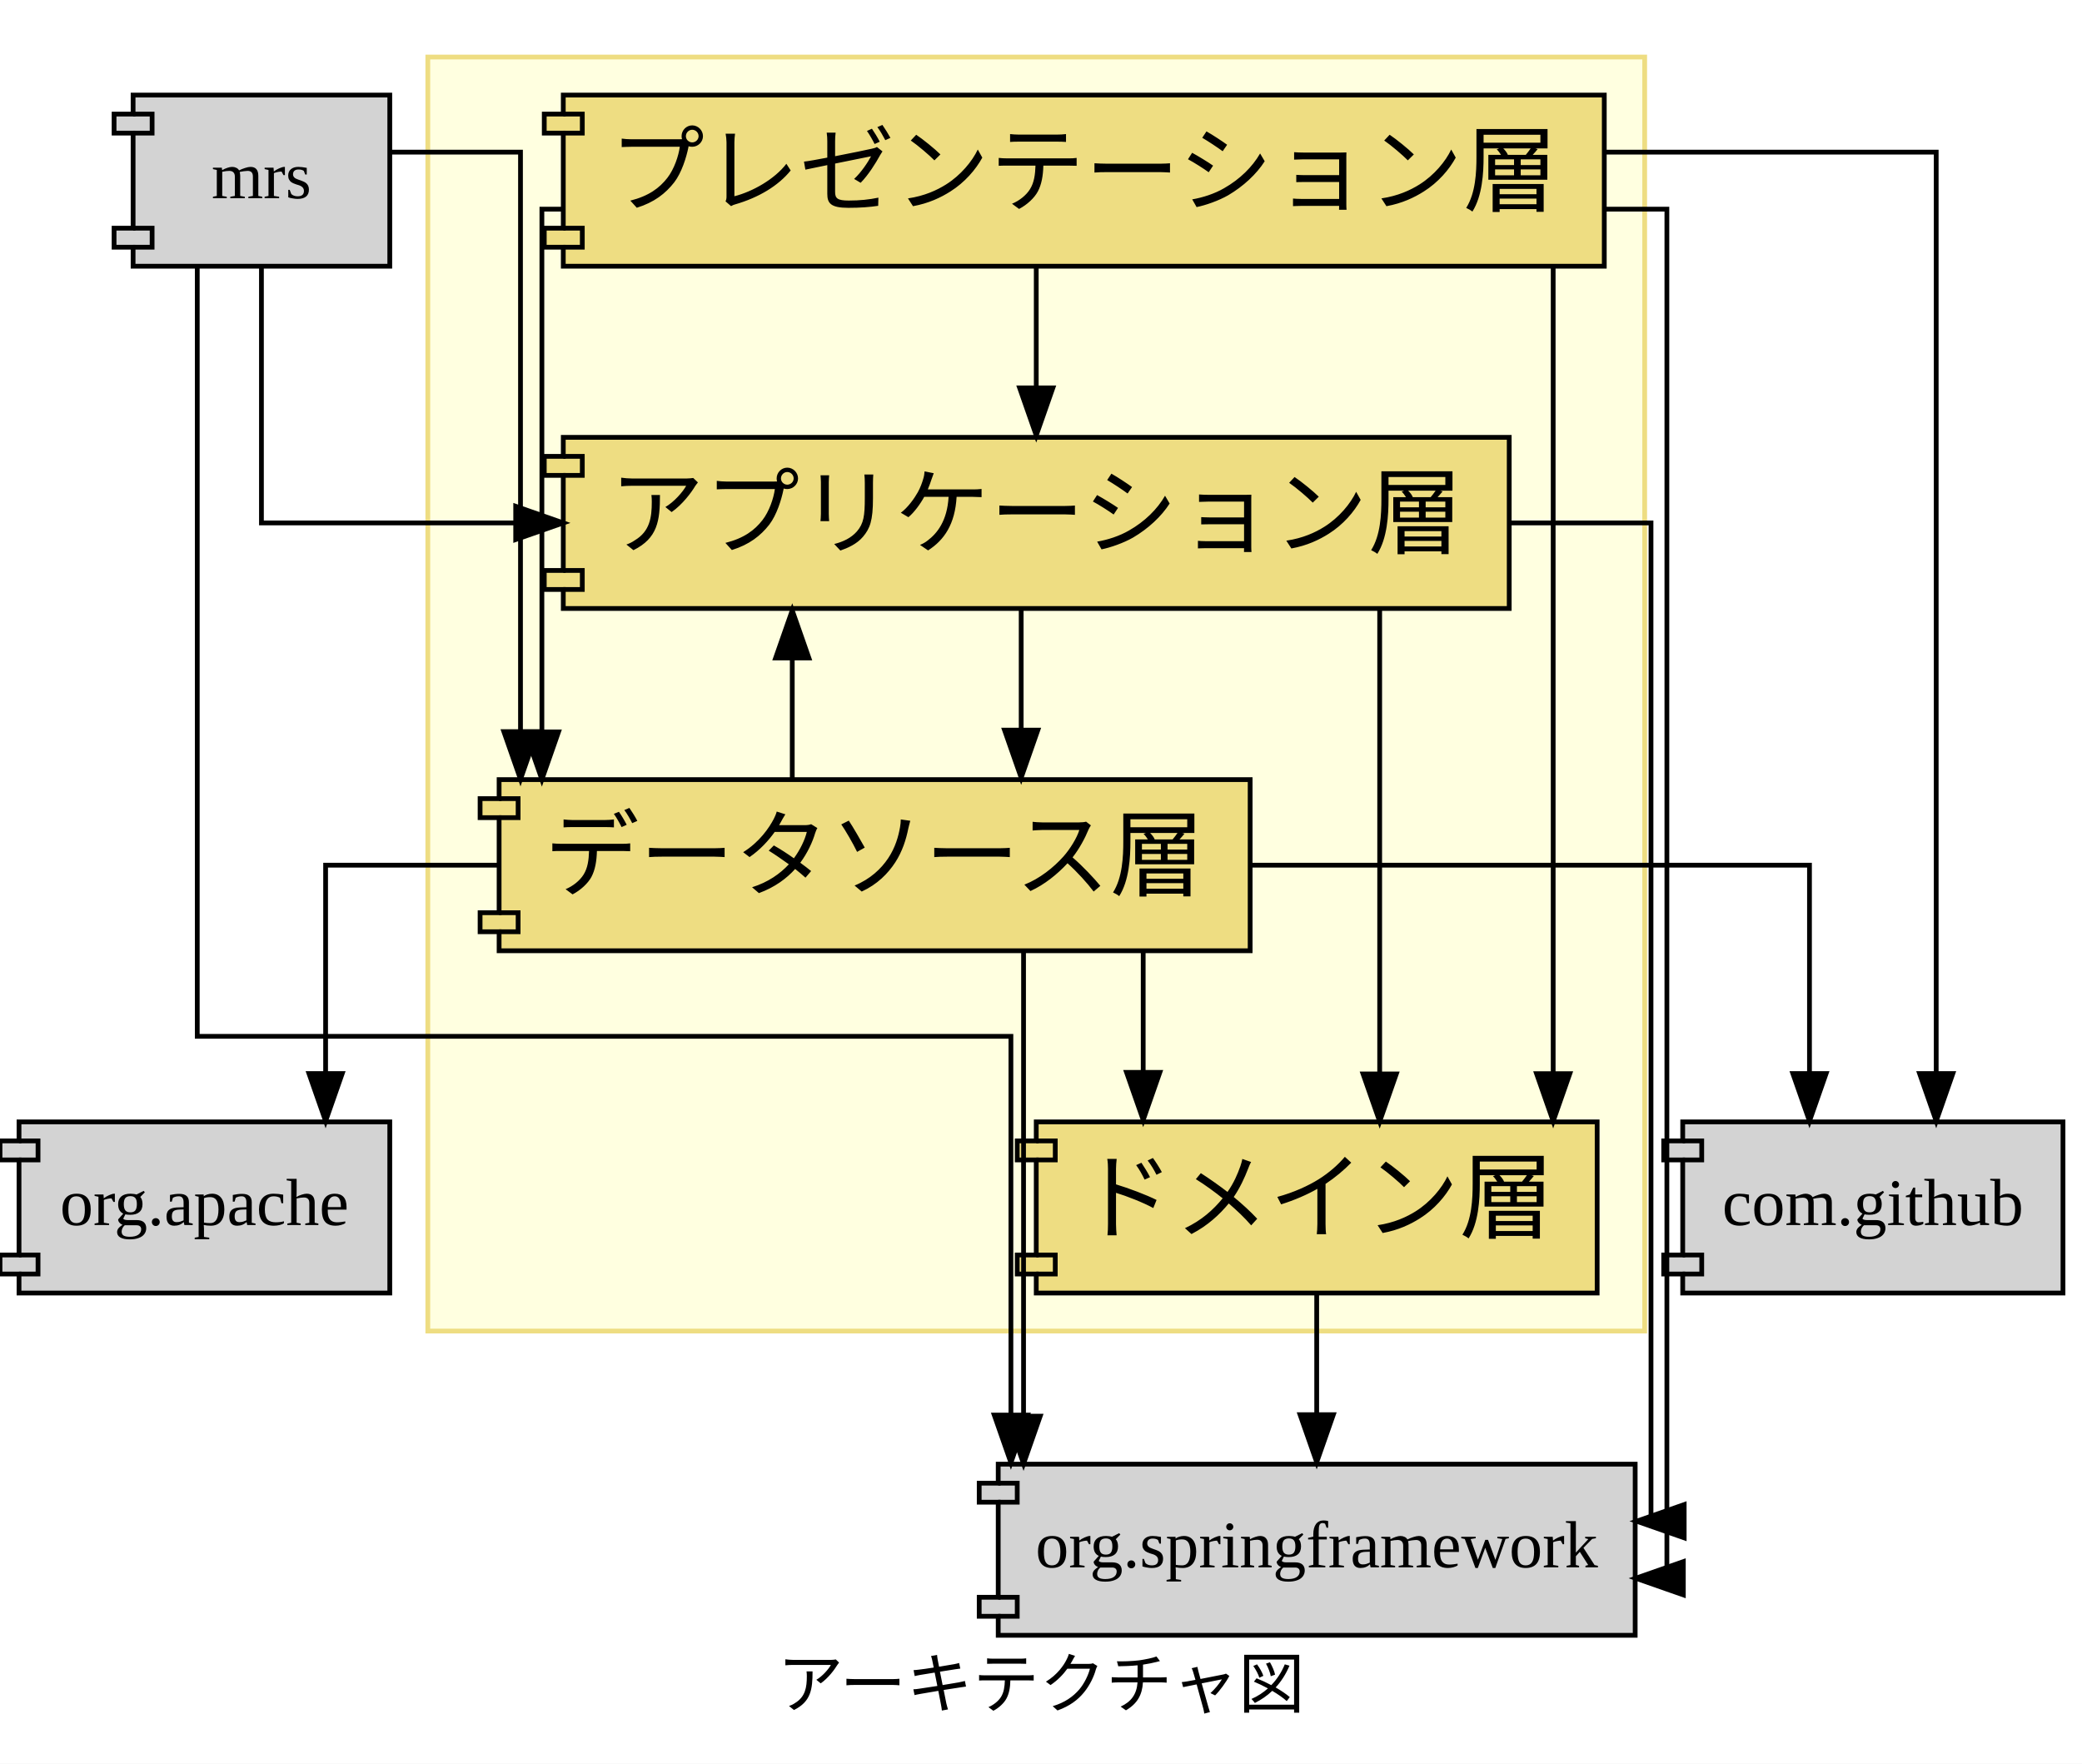
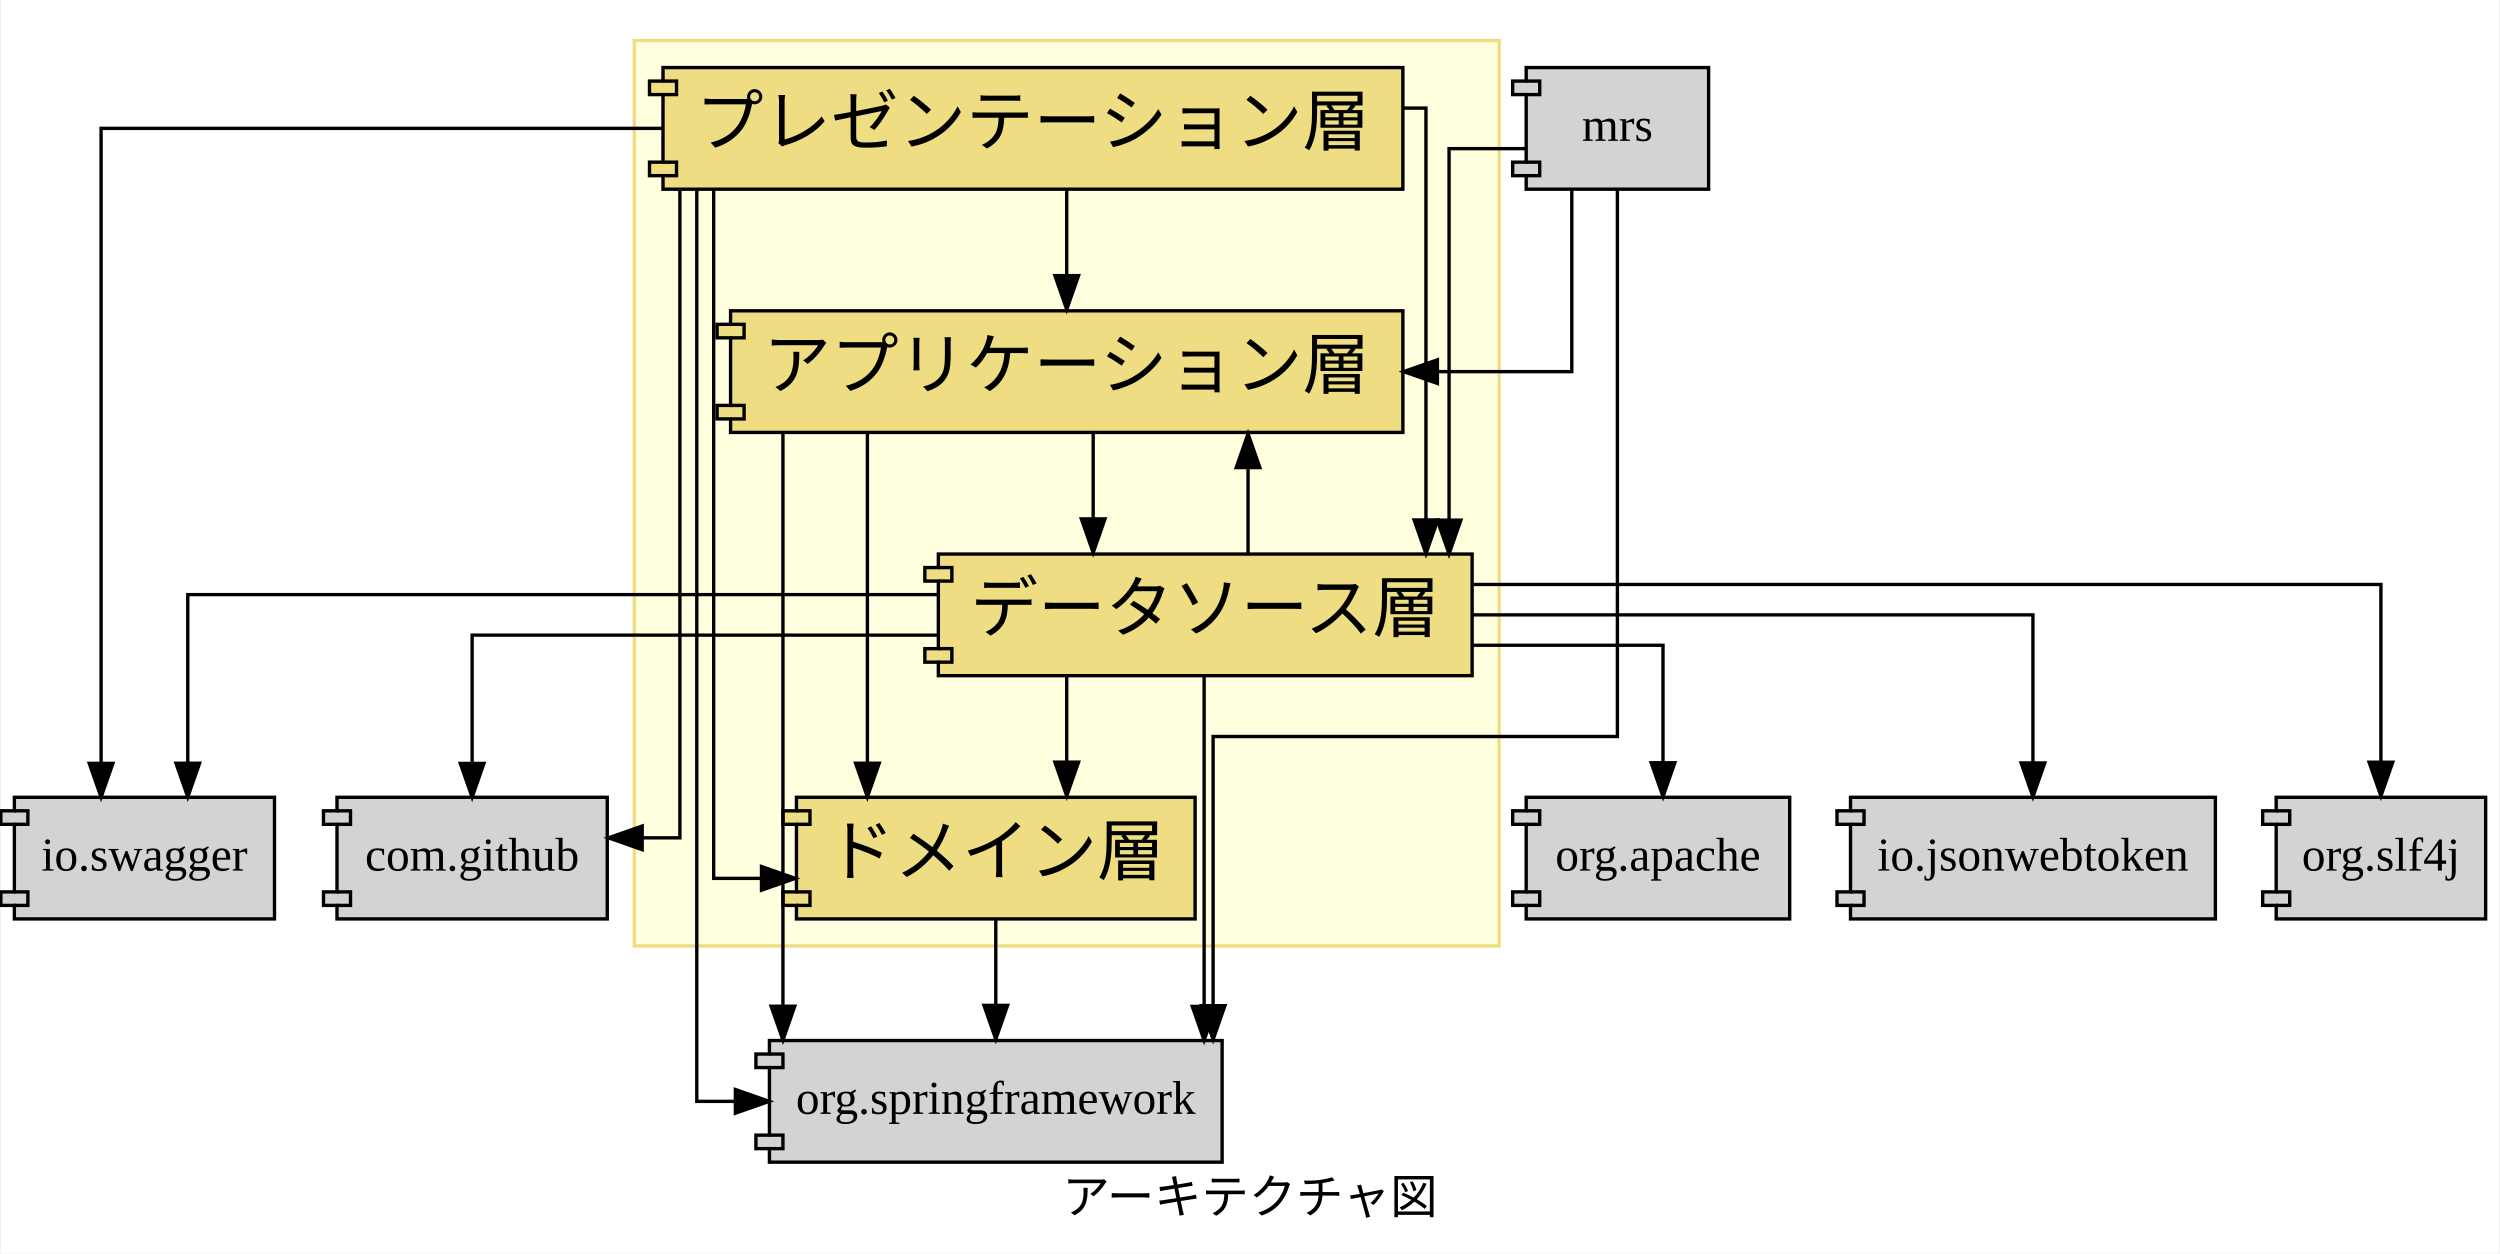
- <svg xmlns="http://www.w3.org/2000/svg" width="438pt" height="371pt" viewBox="0.00 0.00 438.00 371.00">
+ <svg xmlns="http://www.w3.org/2000/svg" width="740pt" height="371pt" viewBox="0.00 0.00 739.50 371.00">
  <g id="graph0" class="graph" transform="scale(1 1) rotate(0) translate(4 367)">
-     <polygon fill="white" stroke="transparent" points="-4,4 -4,-367 434,-367 434,4 -4,4" />
-     <text text-anchor="middle" x="215" y="-7.8" font-family="Times New Roman,serif" font-size="14.00">アーキテクチャ図
+     <polygon fill="white" stroke="transparent" points="-4,4 -4,-367 735.5,-367 735.5,4 -4,4" />
+     <text text-anchor="middle" x="365.75" y="-7.8" font-family="Times New Roman,serif" font-size="14.00">アーキテクチャ図
        </text>
    <g id="clust1" class="cluster">
-       <polygon fill="lightyellow" stroke="#eedd82" points="86,-87 86,-355 342,-355 342,-87 86,-87" />
+       <polygon fill="lightyellow" stroke="#eedd82" points="183.5,-87 183.5,-355 439.5,-355 439.5,-87 183.5,-87" />
    </g>
    <g id="node1" class="node">
-       <polygon fill="#eedd82" stroke="black" points="313.5,-275 114.5,-275 114.5,-271 110.5,-271 110.5,-267 114.5,-267 114.5,-247 110.5,-247 110.5,-243 114.5,-243 114.5,-239 313.5,-239 313.5,-275" />
-       <polyline fill="none" stroke="black" points="114.5,-271 118.5,-271 118.5,-267 114.5,-267 " />
-       <polyline fill="none" stroke="black" points="114.5,-247 118.5,-247 118.5,-243 114.5,-243 " />
-       <text text-anchor="middle" x="214" y="-252" font-family="Times New Roman,serif" font-size="20.00">
+       <polygon fill="#eedd82" stroke="black" points="411,-275 212,-275 212,-271 208,-271 208,-267 212,-267 212,-247 208,-247 208,-243 212,-243 212,-239 411,-239 411,-275" />
+       <polyline fill="none" stroke="black" points="212,-271 216,-271 216,-267 212,-267 " />
+       <polyline fill="none" stroke="black" points="212,-247 216,-247 216,-243 212,-243 " />
+       <text text-anchor="middle" x="311.5" y="-252" font-family="Times New Roman,serif" font-size="20.00">
                アプリケーション層
            </text>
    </g>
    <g id="node2" class="node">
-       <polygon fill="#eedd82" stroke="black" points="332,-131 214,-131 214,-127 210,-127 210,-123 214,-123 214,-103 210,-103 210,-99 214,-99 214,-95 332,-95 332,-131" />
-       <polyline fill="none" stroke="black" points="214,-127 218,-127 218,-123 214,-123 " />
-       <polyline fill="none" stroke="black" points="214,-103 218,-103 218,-99 214,-99 " />
-       <text text-anchor="middle" x="273" y="-108" font-family="Times New Roman,serif" font-size="20.00">ドメイン層
+       <polygon fill="#eedd82" stroke="black" points="349.5,-131 231.5,-131 231.5,-127 227.5,-127 227.5,-123 231.5,-123 231.5,-103 227.5,-103 227.5,-99 231.5,-99 231.5,-95 349.5,-95 349.5,-131" />
+       <polyline fill="none" stroke="black" points="231.5,-127 235.5,-127 235.5,-123 231.5,-123 " />
+       <polyline fill="none" stroke="black" points="231.5,-103 235.5,-103 235.5,-99 231.5,-99 " />
+       <text text-anchor="middle" x="290.5" y="-108" font-family="Times New Roman,serif" font-size="20.00">ドメイン層
            </text>
    </g>
-     <g id="edge4" class="edge">
-       <path fill="none" stroke="black" d="M286.25,-238.76C286.25,-238.76 286.25,-141.09 286.25,-141.09" />
-       <polygon fill="black" stroke="black" points="289.75,-141.09 286.25,-131.09 282.75,-141.09 289.75,-141.09" />
+     <g id="edge5" class="edge">
+       <path fill="none" stroke="black" d="M252.5,-238.76C252.5,-238.76 252.5,-141.09 252.5,-141.09" />
+       <polygon fill="black" stroke="black" points="256,-141.09 252.5,-131.09 249,-141.09 256,-141.09" />
    </g>
    <g id="node3" class="node">
-       <polygon fill="#eedd82" stroke="black" points="259,-203 101,-203 101,-199 97,-199 97,-195 101,-195 101,-175 97,-175 97,-171 101,-171 101,-167 259,-167 259,-203" />
-       <polyline fill="none" stroke="black" points="101,-199 105,-199 105,-195 101,-195 " />
-       <polyline fill="none" stroke="black" points="101,-175 105,-175 105,-171 101,-171 " />
-       <text text-anchor="middle" x="180" y="-180" font-family="Times New Roman,serif" font-size="20.00">データソース層
+       <polygon fill="#eedd82" stroke="black" points="431.5,-203 273.5,-203 273.5,-199 269.5,-199 269.5,-195 273.5,-195 273.5,-175 269.5,-175 269.5,-171 273.5,-171 273.5,-167 431.5,-167 431.5,-203" />
+       <polyline fill="none" stroke="black" points="273.5,-199 277.5,-199 277.5,-195 273.5,-195 " />
+       <polyline fill="none" stroke="black" points="273.5,-175 277.5,-175 277.5,-171 273.5,-171 " />
+       <text text-anchor="middle" x="352.5" y="-180" font-family="Times New Roman,serif" font-size="20.00">
+                 データソース層
+             </text>
+     </g>
+     <g id="edge13" class="edge">
+       <path fill="none" stroke="black" d="M319.33,-238.83C319.33,-238.83 319.33,-213.41 319.33,-213.41" />
+       <polygon fill="black" stroke="black" points="322.83,-213.41 319.33,-203.41 315.83,-213.41 322.83,-213.41" />
+     </g>
+     <g id="node5" class="node">
+       <polygon fill="lightgrey" stroke="black" points="357.5,-59 223.5,-59 223.5,-55 219.5,-55 219.5,-51 223.5,-51 223.5,-31 219.5,-31 219.5,-27 223.5,-27 223.5,-23 357.5,-23 357.5,-59" />
+       <polyline fill="none" stroke="black" points="223.5,-55 227.5,-55 227.5,-51 223.5,-51 " />
+       <polyline fill="none" stroke="black" points="223.5,-31 227.5,-31 227.5,-27 223.5,-27 " />
+       <text text-anchor="middle" x="290.5" y="-37.3" font-family="Times New Roman,serif" font-size="14.00">
+                 org.springframework
+             </text>
+     </g>
+     <g id="edge16" class="edge">
+       <path fill="none" stroke="black" d="M227.5,-238.96C227.5,-238.96 227.5,-69.15 227.5,-69.15" />
+       <polygon fill="black" stroke="black" points="231,-69.15 227.5,-59.15 224,-69.15 231,-69.15" />
+     </g>
+     <g id="edge3" class="edge">
+       <path fill="none" stroke="black" d="M290.5,-94.83C290.5,-94.83 290.5,-69.41 290.5,-69.41" />
+       <polygon fill="black" stroke="black" points="294,-69.41 290.5,-59.41 287,-69.41 294,-69.41" />
+     </g>
+     <g id="edge2" class="edge">
+       <path fill="none" stroke="black" d="M365.17,-203.17C365.17,-203.17 365.17,-228.59 365.17,-228.59" />
+       <polygon fill="black" stroke="black" points="361.67,-228.59 365.17,-238.59 368.67,-228.59 361.67,-228.59" />
+     </g>
+     <g id="edge7" class="edge">
+       <path fill="none" stroke="black" d="M311.5,-166.83C311.5,-166.83 311.5,-141.41 311.5,-141.41" />
+       <polygon fill="black" stroke="black" points="315,-141.41 311.5,-131.41 308,-141.41 315,-141.41" />
+     </g>
+     <g id="edge1" class="edge">
+       <path fill="none" stroke="black" d="M352.17,-166.76C352.17,-166.76 352.17,-69.09 352.17,-69.09" />
+       <polygon fill="black" stroke="black" points="355.67,-69.09 352.17,-59.09 348.67,-69.09 355.67,-69.09" />
+     </g>
+     <g id="node6" class="node">
+       <polygon fill="lightgrey" stroke="black" points="77,-131 0,-131 0,-127 -4,-127 -4,-123 0,-123 0,-103 -4,-103 -4,-99 0,-99 0,-95 77,-95 77,-131" />
+       <polyline fill="none" stroke="black" points="0,-127 4,-127 4,-123 0,-123 " />
+       <polyline fill="none" stroke="black" points="0,-103 4,-103 4,-99 0,-99 " />
+       <text text-anchor="middle" x="38.5" y="-109.3" font-family="Times New Roman,serif" font-size="14.00">
+                 io.swagger
+             </text>
+     </g>
+     <g id="edge18" class="edge">
+       <path fill="none" stroke="black" d="M273.37,-191C184.14,-191 51.33,-191 51.33,-191 51.33,-191 51.33,-141.09 51.33,-141.09" />
+       <polygon fill="black" stroke="black" points="54.83,-141.09 51.33,-131.09 47.83,-141.09 54.83,-141.09" />
+     </g>
+     <g id="node8" class="node">
+       <polygon fill="lightgrey" stroke="black" points="175.5,-131 95.5,-131 95.5,-127 91.5,-127 91.5,-123 95.5,-123 95.5,-103 91.5,-103 91.5,-99 95.5,-99 95.5,-95 175.5,-95 175.5,-131" />
+       <polyline fill="none" stroke="black" points="95.5,-127 99.5,-127 99.5,-123 95.5,-123 " />
+       <polyline fill="none" stroke="black" points="95.5,-103 99.5,-103 99.5,-99 95.5,-99 " />
+       <text text-anchor="middle" x="135.5" y="-109.3" font-family="Times New Roman,serif" font-size="14.00">
+                 com.github
+             </text>
+     </g>
+     <g id="edge9" class="edge">
+       <path fill="none" stroke="black" d="M273.24,-179C211.25,-179 135.5,-179 135.5,-179 135.5,-179 135.5,-141.03 135.5,-141.03" />
+       <polygon fill="black" stroke="black" points="139,-141.03 135.5,-131.03 132,-141.03 139,-141.03" />
+     </g>
+     <g id="node9" class="node">
+       <polygon fill="lightgrey" stroke="black" points="525.5,-131 447.5,-131 447.5,-127 443.5,-127 443.5,-123 447.5,-123 447.5,-103 443.5,-103 443.5,-99 447.5,-99 447.5,-95 525.5,-95 525.5,-131" />
+       <polyline fill="none" stroke="black" points="447.5,-127 451.5,-127 451.5,-123 447.5,-123 " />
+       <polyline fill="none" stroke="black" points="447.5,-103 451.5,-103 451.5,-99 447.5,-99 " />
+       <text text-anchor="middle" x="486.5" y="-109.3" font-family="Times New Roman,serif" font-size="14.00">
+                 org.apache
            </text>
    </g>
    <g id="edge12" class="edge">
-       <path fill="none" stroke="black" d="M210.83,-238.83C210.83,-238.83 210.83,-213.41 210.83,-213.41" />
-       <polygon fill="black" stroke="black" points="214.33,-213.41 210.83,-203.41 207.33,-213.41 214.33,-213.41" />
+       <path fill="none" stroke="black" d="M431.71,-176C461.37,-176 488,-176 488,-176 488,-176 488,-141.22 488,-141.22" />
+       <polygon fill="black" stroke="black" points="491.5,-141.22 488,-131.22 484.5,-141.22 491.5,-141.22" />
    </g>
-     <g id="node5" class="node">
-       <polygon fill="lightgrey" stroke="black" points="340,-59 206,-59 206,-55 202,-55 202,-51 206,-51 206,-31 202,-31 202,-27 206,-27 206,-23 340,-23 340,-59" />
-       <polyline fill="none" stroke="black" points="206,-55 210,-55 210,-51 206,-51 " />
-       <polyline fill="none" stroke="black" points="206,-31 210,-31 210,-27 206,-27 " />
-       <text text-anchor="middle" x="273" y="-37.3" font-family="Times New Roman,serif" font-size="14.00">
-                 org.springframework
+     <g id="node10" class="node">
+       <polygon fill="lightgrey" stroke="black" points="651.5,-131 543.5,-131 543.5,-127 539.5,-127 539.5,-123 543.5,-123 543.5,-103 539.5,-103 539.5,-99 543.5,-99 543.5,-95 651.5,-95 651.5,-131" />
+       <polyline fill="none" stroke="black" points="543.5,-127 547.5,-127 547.5,-123 543.5,-123 " />
+       <polyline fill="none" stroke="black" points="543.5,-103 547.5,-103 547.5,-99 543.5,-99 " />
+       <text text-anchor="middle" x="597.5" y="-109.3" font-family="Times New Roman,serif" font-size="14.00">
+                 io.jsonwebtoken
            </text>
    </g>
-     <g id="edge15" class="edge">
-       <path fill="none" stroke="black" d="M313.66,-257C330.86,-257 343.33,-257 343.33,-257 343.33,-257 343.33,-47 343.33,-47 343.33,-47 343.03,-47 343.03,-47" />
-       <polygon fill="black" stroke="black" points="350.31,-43.5 340.31,-47 350.31,-50.5 350.31,-43.5" />
+     <g id="edge17" class="edge">
+       <path fill="none" stroke="black" d="M431.71,-185C503.29,-185 597.5,-185 597.5,-185 597.5,-185 597.5,-141.17 597.5,-141.17" />
+       <polygon fill="black" stroke="black" points="601,-141.17 597.5,-131.17 594,-141.17 601,-141.17" />
    </g>
-     <g id="edge3" class="edge">
-       <path fill="none" stroke="black" d="M273,-94.83C273,-94.83 273,-69.41 273,-69.41" />
-       <polygon fill="black" stroke="black" points="276.5,-69.41 273,-59.41 269.5,-69.41 276.5,-69.41" />
-     </g>
-     <g id="edge2" class="edge">
-       <path fill="none" stroke="black" d="M162.67,-203.17C162.67,-203.17 162.67,-228.59 162.67,-228.59" />
-       <polygon fill="black" stroke="black" points="159.17,-228.59 162.67,-238.59 166.17,-228.59 159.17,-228.59" />
-     </g>
-     <g id="edge6" class="edge">
-       <path fill="none" stroke="black" d="M236.5,-166.83C236.5,-166.83 236.5,-141.41 236.5,-141.41" />
-       <polygon fill="black" stroke="black" points="240,-141.41 236.5,-131.41 233,-141.41 240,-141.41" />
-     </g>
-     <g id="edge1" class="edge">
-       <path fill="none" stroke="black" d="M211.33,-166.76C211.33,-166.76 211.33,-69.09 211.33,-69.09" />
-       <polygon fill="black" stroke="black" points="214.83,-69.09 211.33,-59.09 207.83,-69.09 214.83,-69.09" />
-     </g>
-     <g id="node7" class="node">
-       <polygon fill="lightgrey" stroke="black" points="430,-131 350,-131 350,-127 346,-127 346,-123 350,-123 350,-103 346,-103 346,-99 350,-99 350,-95 430,-95 430,-131" />
-       <polyline fill="none" stroke="black" points="350,-127 354,-127 354,-123 350,-123 " />
-       <polyline fill="none" stroke="black" points="350,-103 354,-103 354,-99 350,-99 " />
-       <text text-anchor="middle" x="390" y="-109.3" font-family="Times New Roman,serif" font-size="14.00">
-                 com.github
+     <g id="node11" class="node">
+       <polygon fill="lightgrey" stroke="black" points="731.5,-131 669.5,-131 669.5,-127 665.5,-127 665.5,-123 669.5,-123 669.5,-103 665.5,-103 665.5,-99 669.5,-99 669.5,-95 731.5,-95 731.5,-131" />
+       <polyline fill="none" stroke="black" points="669.5,-127 673.5,-127 673.5,-123 669.5,-123 " />
+       <polyline fill="none" stroke="black" points="669.5,-103 673.5,-103 673.5,-99 669.5,-99 " />
+       <text text-anchor="middle" x="700.5" y="-109.3" font-family="Times New Roman,serif" font-size="14.00">
+                 org.slf4j
            </text>
    </g>
-     <g id="edge8" class="edge">
-       <path fill="none" stroke="black" d="M259.14,-185C313.79,-185 376.67,-185 376.67,-185 376.67,-185 376.67,-141.17 376.67,-141.17" />
-       <polygon fill="black" stroke="black" points="380.17,-141.17 376.67,-131.17 373.17,-141.17 380.17,-141.17" />
-     </g>
-     <g id="node8" class="node">
-       <polygon fill="lightgrey" stroke="black" points="78,-131 0,-131 0,-127 -4,-127 -4,-123 0,-123 0,-103 -4,-103 -4,-99 0,-99 0,-95 78,-95 78,-131" />
-       <polyline fill="none" stroke="black" points="0,-127 4,-127 4,-123 0,-123 " />
-       <polyline fill="none" stroke="black" points="0,-103 4,-103 4,-99 0,-99 " />
-       <text text-anchor="middle" x="39" y="-109.3" font-family="Times New Roman,serif" font-size="14.00">
-                 org.apache
-             </text>
-     </g>
-     <g id="edge11" class="edge">
-       <path fill="none" stroke="black" d="M100.73,-185C80.57,-185 64.5,-185 64.5,-185 64.5,-185 64.5,-141.17 64.5,-141.17" />
-       <polygon fill="black" stroke="black" points="68,-141.17 64.5,-131.17 61,-141.17 68,-141.17" />
+     <g id="edge20" class="edge">
+       <path fill="none" stroke="black" d="M431.9,-194C534.61,-194 700.5,-194 700.5,-194 700.5,-194 700.5,-141.38 700.5,-141.38" />
+       <polygon fill="black" stroke="black" points="704,-141.38 700.5,-131.38 697,-141.38 704,-141.38" />
    </g>
    <g id="node4" class="node">
-       <polygon fill="#eedd82" stroke="black" points="333.5,-347 114.5,-347 114.5,-343 110.5,-343 110.5,-339 114.5,-339 114.5,-319 110.5,-319 110.5,-315 114.5,-315 114.5,-311 333.5,-311 333.5,-347" />
-       <polyline fill="none" stroke="black" points="114.5,-343 118.5,-343 118.5,-339 114.5,-339 " />
-       <polyline fill="none" stroke="black" points="114.5,-319 118.5,-319 118.5,-315 114.5,-315 " />
-       <text text-anchor="middle" x="224" y="-324" font-family="Times New Roman,serif" font-size="20.00">
+       <polygon fill="#eedd82" stroke="black" points="411,-347 192,-347 192,-343 188,-343 188,-339 192,-339 192,-319 188,-319 188,-315 192,-315 192,-311 411,-311 411,-347" />
+       <polyline fill="none" stroke="black" points="192,-343 196,-343 196,-339 192,-339 " />
+       <polyline fill="none" stroke="black" points="192,-319 196,-319 196,-315 192,-315 " />
+       <text text-anchor="middle" x="301.5" y="-324" font-family="Times New Roman,serif" font-size="20.00">
                プレゼンテーション層
            </text>
    </g>
-     <g id="edge13" class="edge">
-       <path fill="none" stroke="black" d="M214,-310.83C214,-310.83 214,-285.41 214,-285.41" />
-       <polygon fill="black" stroke="black" points="217.5,-285.41 214,-275.41 210.5,-285.41 217.5,-285.41" />
+     <g id="edge14" class="edge">
+       <path fill="none" stroke="black" d="M311.5,-310.83C311.5,-310.83 311.5,-285.41 311.5,-285.41" />
+       <polygon fill="black" stroke="black" points="315,-285.41 311.5,-275.41 308,-285.41 315,-285.41" />
    </g>
-     <g id="edge7" class="edge">
-       <path fill="none" stroke="black" d="M322.75,-310.96C322.75,-310.96 322.75,-141.15 322.75,-141.15" />
-       <polygon fill="black" stroke="black" points="326.25,-141.15 322.75,-131.15 319.25,-141.15 326.25,-141.15" />
+     <g id="edge8" class="edge">
+       <path fill="none" stroke="black" d="M207,-310.83C207,-257.81 207,-107 207,-107 207,-107 221.15,-107 221.15,-107" />
+       <polygon fill="black" stroke="black" points="221.15,-110.5 231.15,-107 221.15,-103.5 221.15,-110.5" />
    </g>
-     <g id="edge16" class="edge">
-       <path fill="none" stroke="black" d="M114.33,-323C111.57,-323 110,-323 110,-323 110,-323 110,-213.04 110,-213.04" />
-       <polygon fill="black" stroke="black" points="113.5,-213.04 110,-203.04 106.5,-213.04 113.5,-213.04" />
+     <g id="edge19" class="edge">
+       <path fill="none" stroke="black" d="M411.25,-335C415.4,-335 417.83,-335 417.83,-335 417.83,-335 417.83,-213.09 417.83,-213.09" />
+       <polygon fill="black" stroke="black" points="421.33,-213.09 417.83,-203.09 414.33,-213.09 421.33,-213.09" />
    </g>
-     <g id="edge14" class="edge">
-       <path fill="none" stroke="black" d="M333.54,-323C341.61,-323 346.67,-323 346.67,-323 346.67,-323 346.67,-35 346.67,-35 346.67,-35 346.01,-35 346.01,-35" />
-       <polygon fill="black" stroke="black" points="350.13,-31.5 340.13,-35 350.13,-38.5 350.13,-31.5" />
+     <g id="edge15" class="edge">
+       <path fill="none" stroke="black" d="M202,-310.98C202,-247.93 202,-41 202,-41 202,-41 213.42,-41 213.42,-41" />
+       <polygon fill="black" stroke="black" points="213.42,-44.5 223.42,-41 213.42,-37.5 213.42,-44.5" />
+     </g>
+     <g id="edge4" class="edge">
+       <path fill="none" stroke="black" d="M191.69,-329C114.77,-329 25.67,-329 25.67,-329 25.67,-329 25.67,-141.04 25.67,-141.04" />
+       <polygon fill="black" stroke="black" points="29.17,-141.04 25.67,-131.04 22.17,-141.04 29.17,-141.04" />
+     </g>
+     <g id="edge11" class="edge">
+       <path fill="none" stroke="black" d="M197,-310.73C197,-259.64 197,-119 197,-119 197,-119 185.84,-119 185.84,-119" />
+       <polygon fill="black" stroke="black" points="185.84,-115.5 175.84,-119 185.84,-122.5 185.84,-115.5" />
+     </g>
+     <g id="node7" class="node">
+       <polygon fill="lightgrey" stroke="black" points="501.5,-347 447.5,-347 447.5,-343 443.5,-343 443.5,-339 447.5,-339 447.5,-319 443.5,-319 443.5,-315 447.5,-315 447.5,-311 501.5,-311 501.5,-347" />
+       <polyline fill="none" stroke="black" points="447.5,-343 451.5,-343 451.5,-339 447.5,-339 " />
+       <polyline fill="none" stroke="black" points="447.5,-319 451.5,-319 451.5,-315 447.5,-315 " />
+       <text text-anchor="middle" x="474.5" y="-325.3" font-family="Times New Roman,serif" font-size="14.00">mrs
+             </text>
    </g>
    <g id="edge10" class="edge">
-       <path fill="none" stroke="black" d="M333.74,-335C370.97,-335 403.33,-335 403.33,-335 403.33,-335 403.33,-141.17 403.33,-141.17" />
-       <polygon fill="black" stroke="black" points="406.83,-141.17 403.33,-131.17 399.83,-141.17 406.83,-141.17" />
+       <path fill="none" stroke="black" d="M461,-310.83C461,-289.5 461,-257 461,-257 461,-257 421.22,-257 421.22,-257" />
+       <polygon fill="black" stroke="black" points="421.22,-253.5 411.22,-257 421.22,-260.5 421.22,-253.5" />
    </g>
-     <g id="node6" class="node">
-       <polygon fill="lightgrey" stroke="black" points="78,-347 24,-347 24,-343 20,-343 20,-339 24,-339 24,-319 20,-319 20,-315 24,-315 24,-311 78,-311 78,-347" />
-       <polyline fill="none" stroke="black" points="24,-343 28,-343 28,-339 24,-339 " />
-       <polyline fill="none" stroke="black" points="24,-319 28,-319 28,-315 24,-315 " />
-       <text text-anchor="middle" x="51" y="-325.3" font-family="Times New Roman,serif" font-size="14.00">mrs
-             </text>
+     <g id="edge6" class="edge">
+       <path fill="none" stroke="black" d="M447.25,-323C435.62,-323 424.67,-323 424.67,-323 424.67,-323 424.67,-213.04 424.67,-213.04" />
+       <polygon fill="black" stroke="black" points="428.17,-213.04 424.67,-203.04 421.17,-213.04 428.17,-213.04" />
    </g>
-     <g id="edge9" class="edge">
-       <path fill="none" stroke="black" d="M51,-310.83C51,-289.5 51,-257 51,-257 51,-257 104.49,-257 104.49,-257" />
-       <polygon fill="black" stroke="black" points="104.49,-260.5 114.49,-257 104.49,-253.5 104.49,-260.5" />
-     </g>
-     <g id="edge5" class="edge">
-       <path fill="none" stroke="black" d="M78.25,-335C91.88,-335 105.5,-335 105.5,-335 105.5,-335 105.5,-213.09 105.5,-213.09" />
-       <polygon fill="black" stroke="black" points="109,-213.09 105.5,-203.09 102,-213.09 109,-213.09" />
-     </g>
-     <g id="edge17" class="edge">
-       <path fill="none" stroke="black" d="M37.5,-310.75C37.5,-264.99 37.5,-149 37.5,-149 37.5,-149 208.67,-149 208.67,-149 208.67,-149 208.67,-69.32 208.67,-69.32" />
-       <polygon fill="black" stroke="black" points="212.17,-69.32 208.67,-59.32 205.17,-69.32 212.17,-69.32" />
+     <g id="edge21" class="edge">
+       <path fill="none" stroke="black" d="M474.5,-310.75C474.5,-264.99 474.5,-149 474.5,-149 474.5,-149 354.83,-149 354.83,-149 354.83,-149 354.83,-69.32 354.83,-69.32" />
+       <polygon fill="black" stroke="black" points="358.33,-69.32 354.83,-59.32 351.33,-69.32 358.33,-69.32" />
    </g>
  </g>
</svg>
